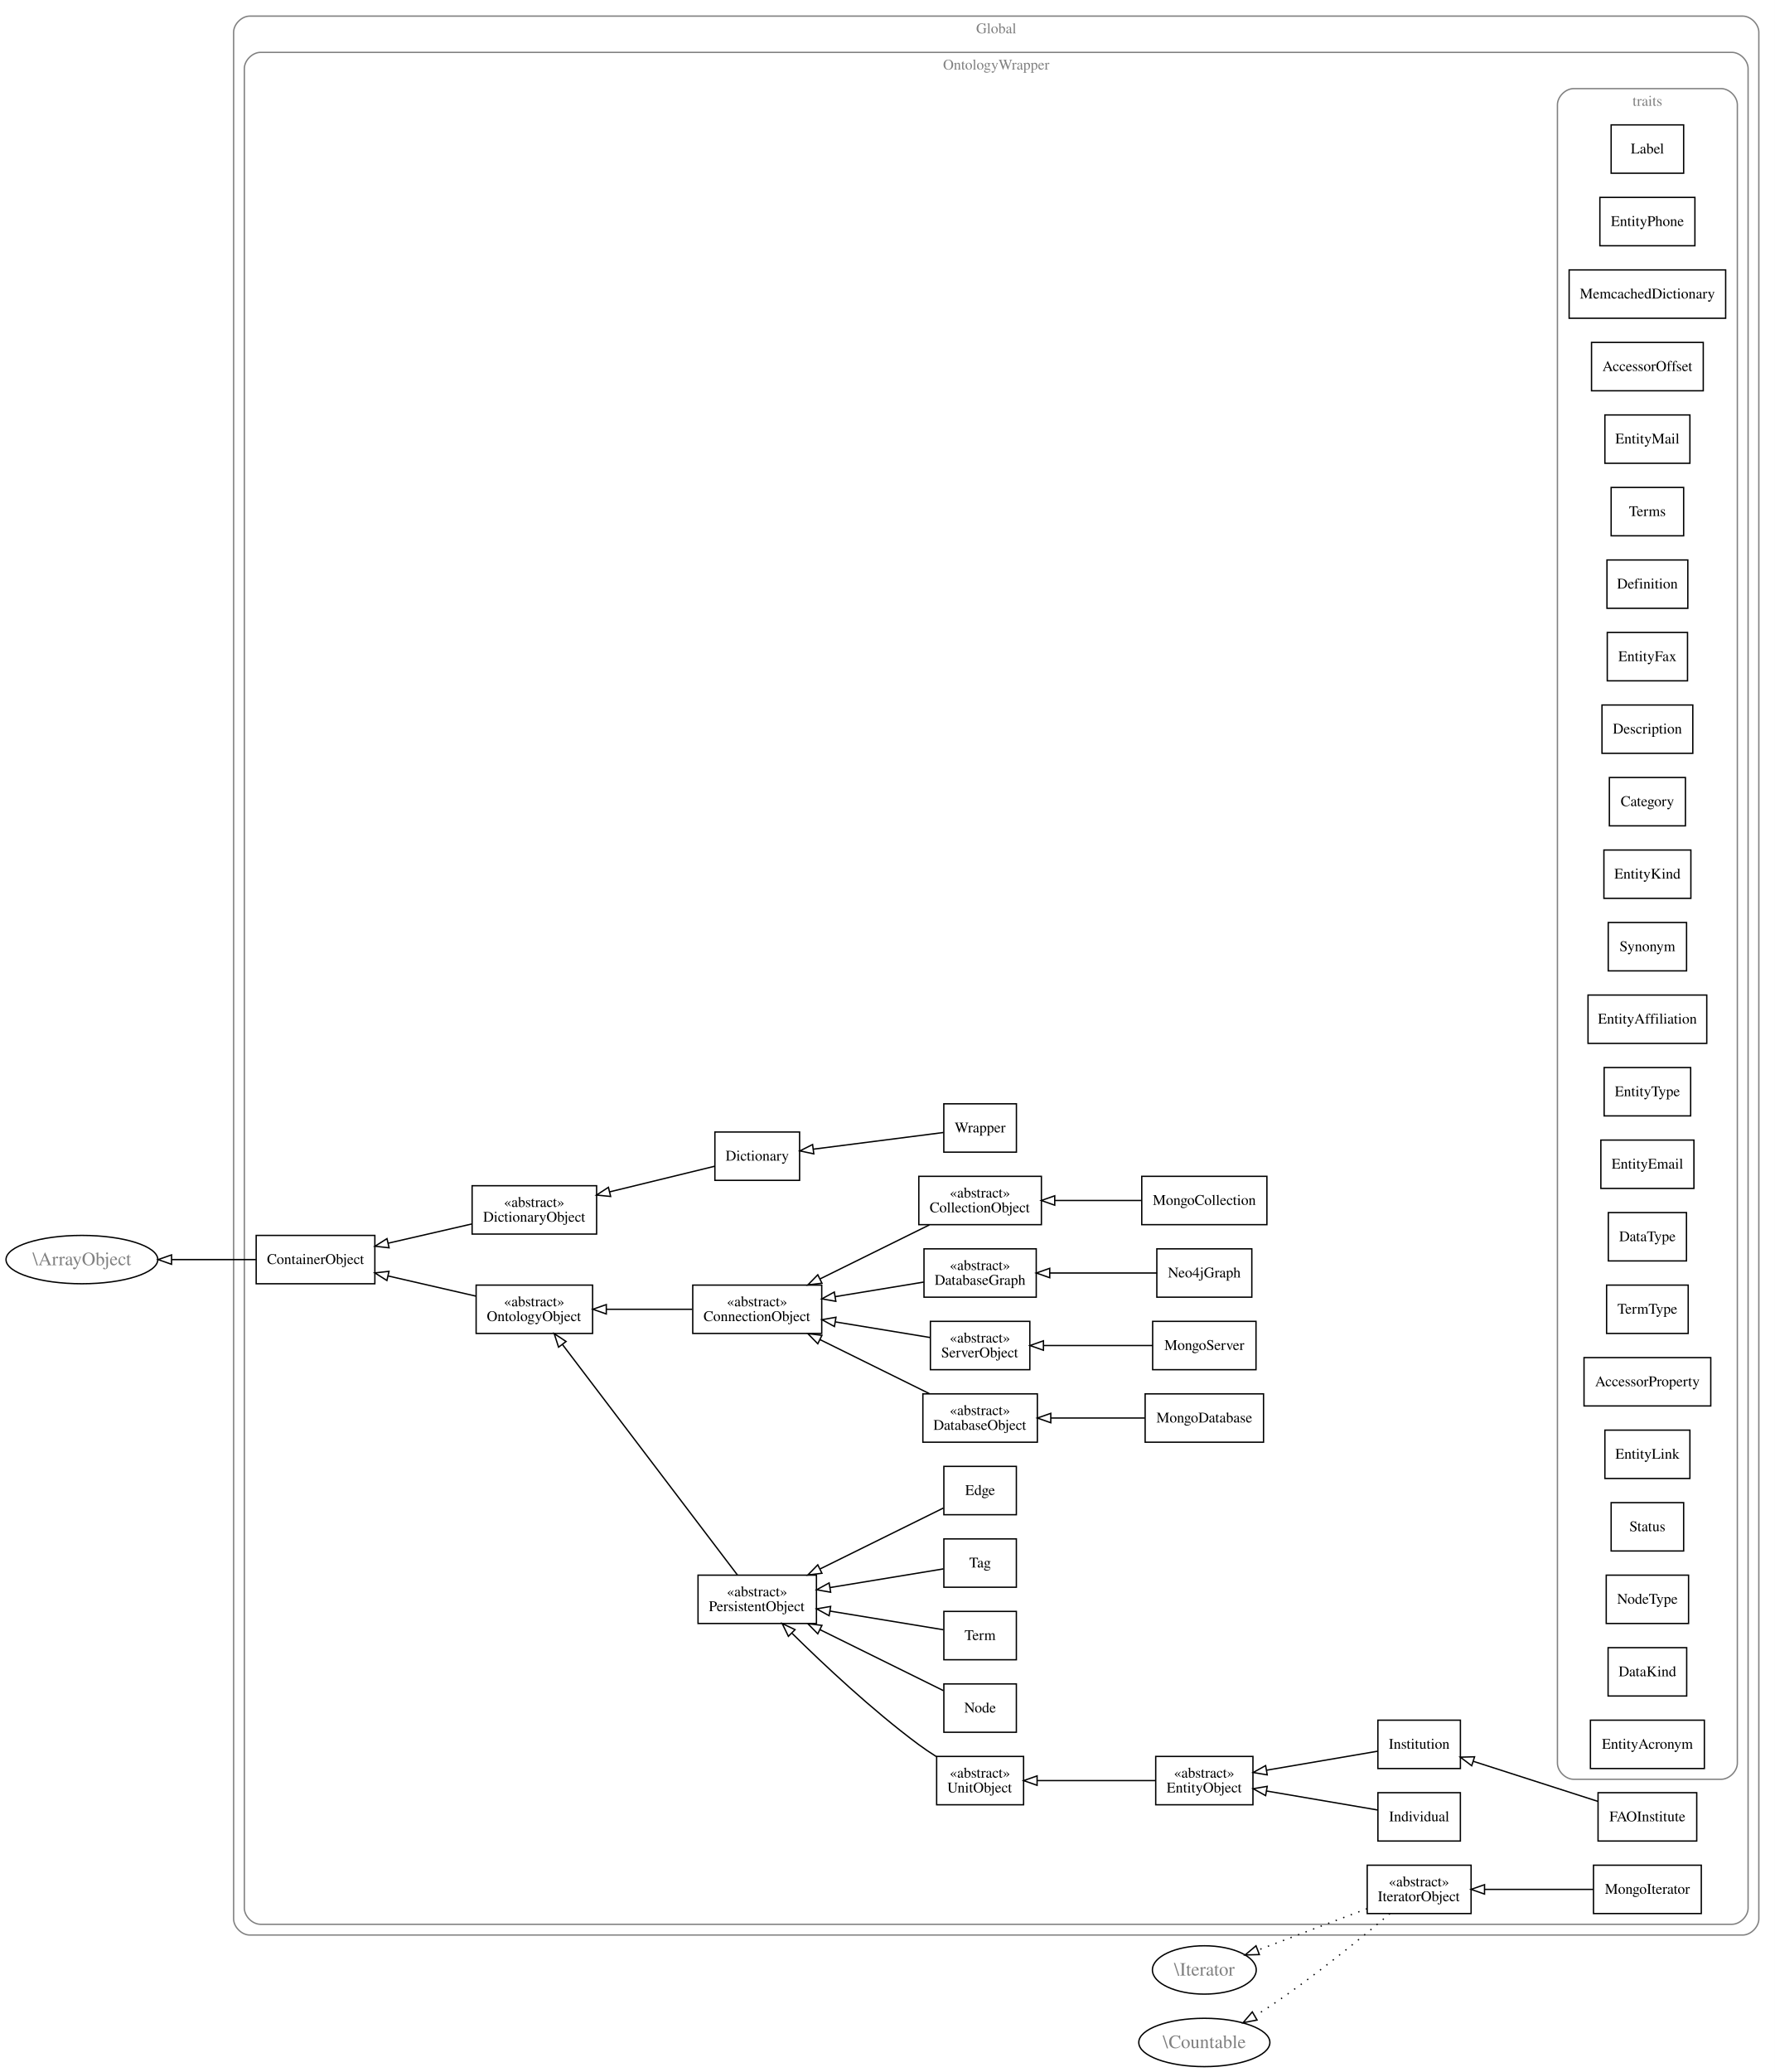
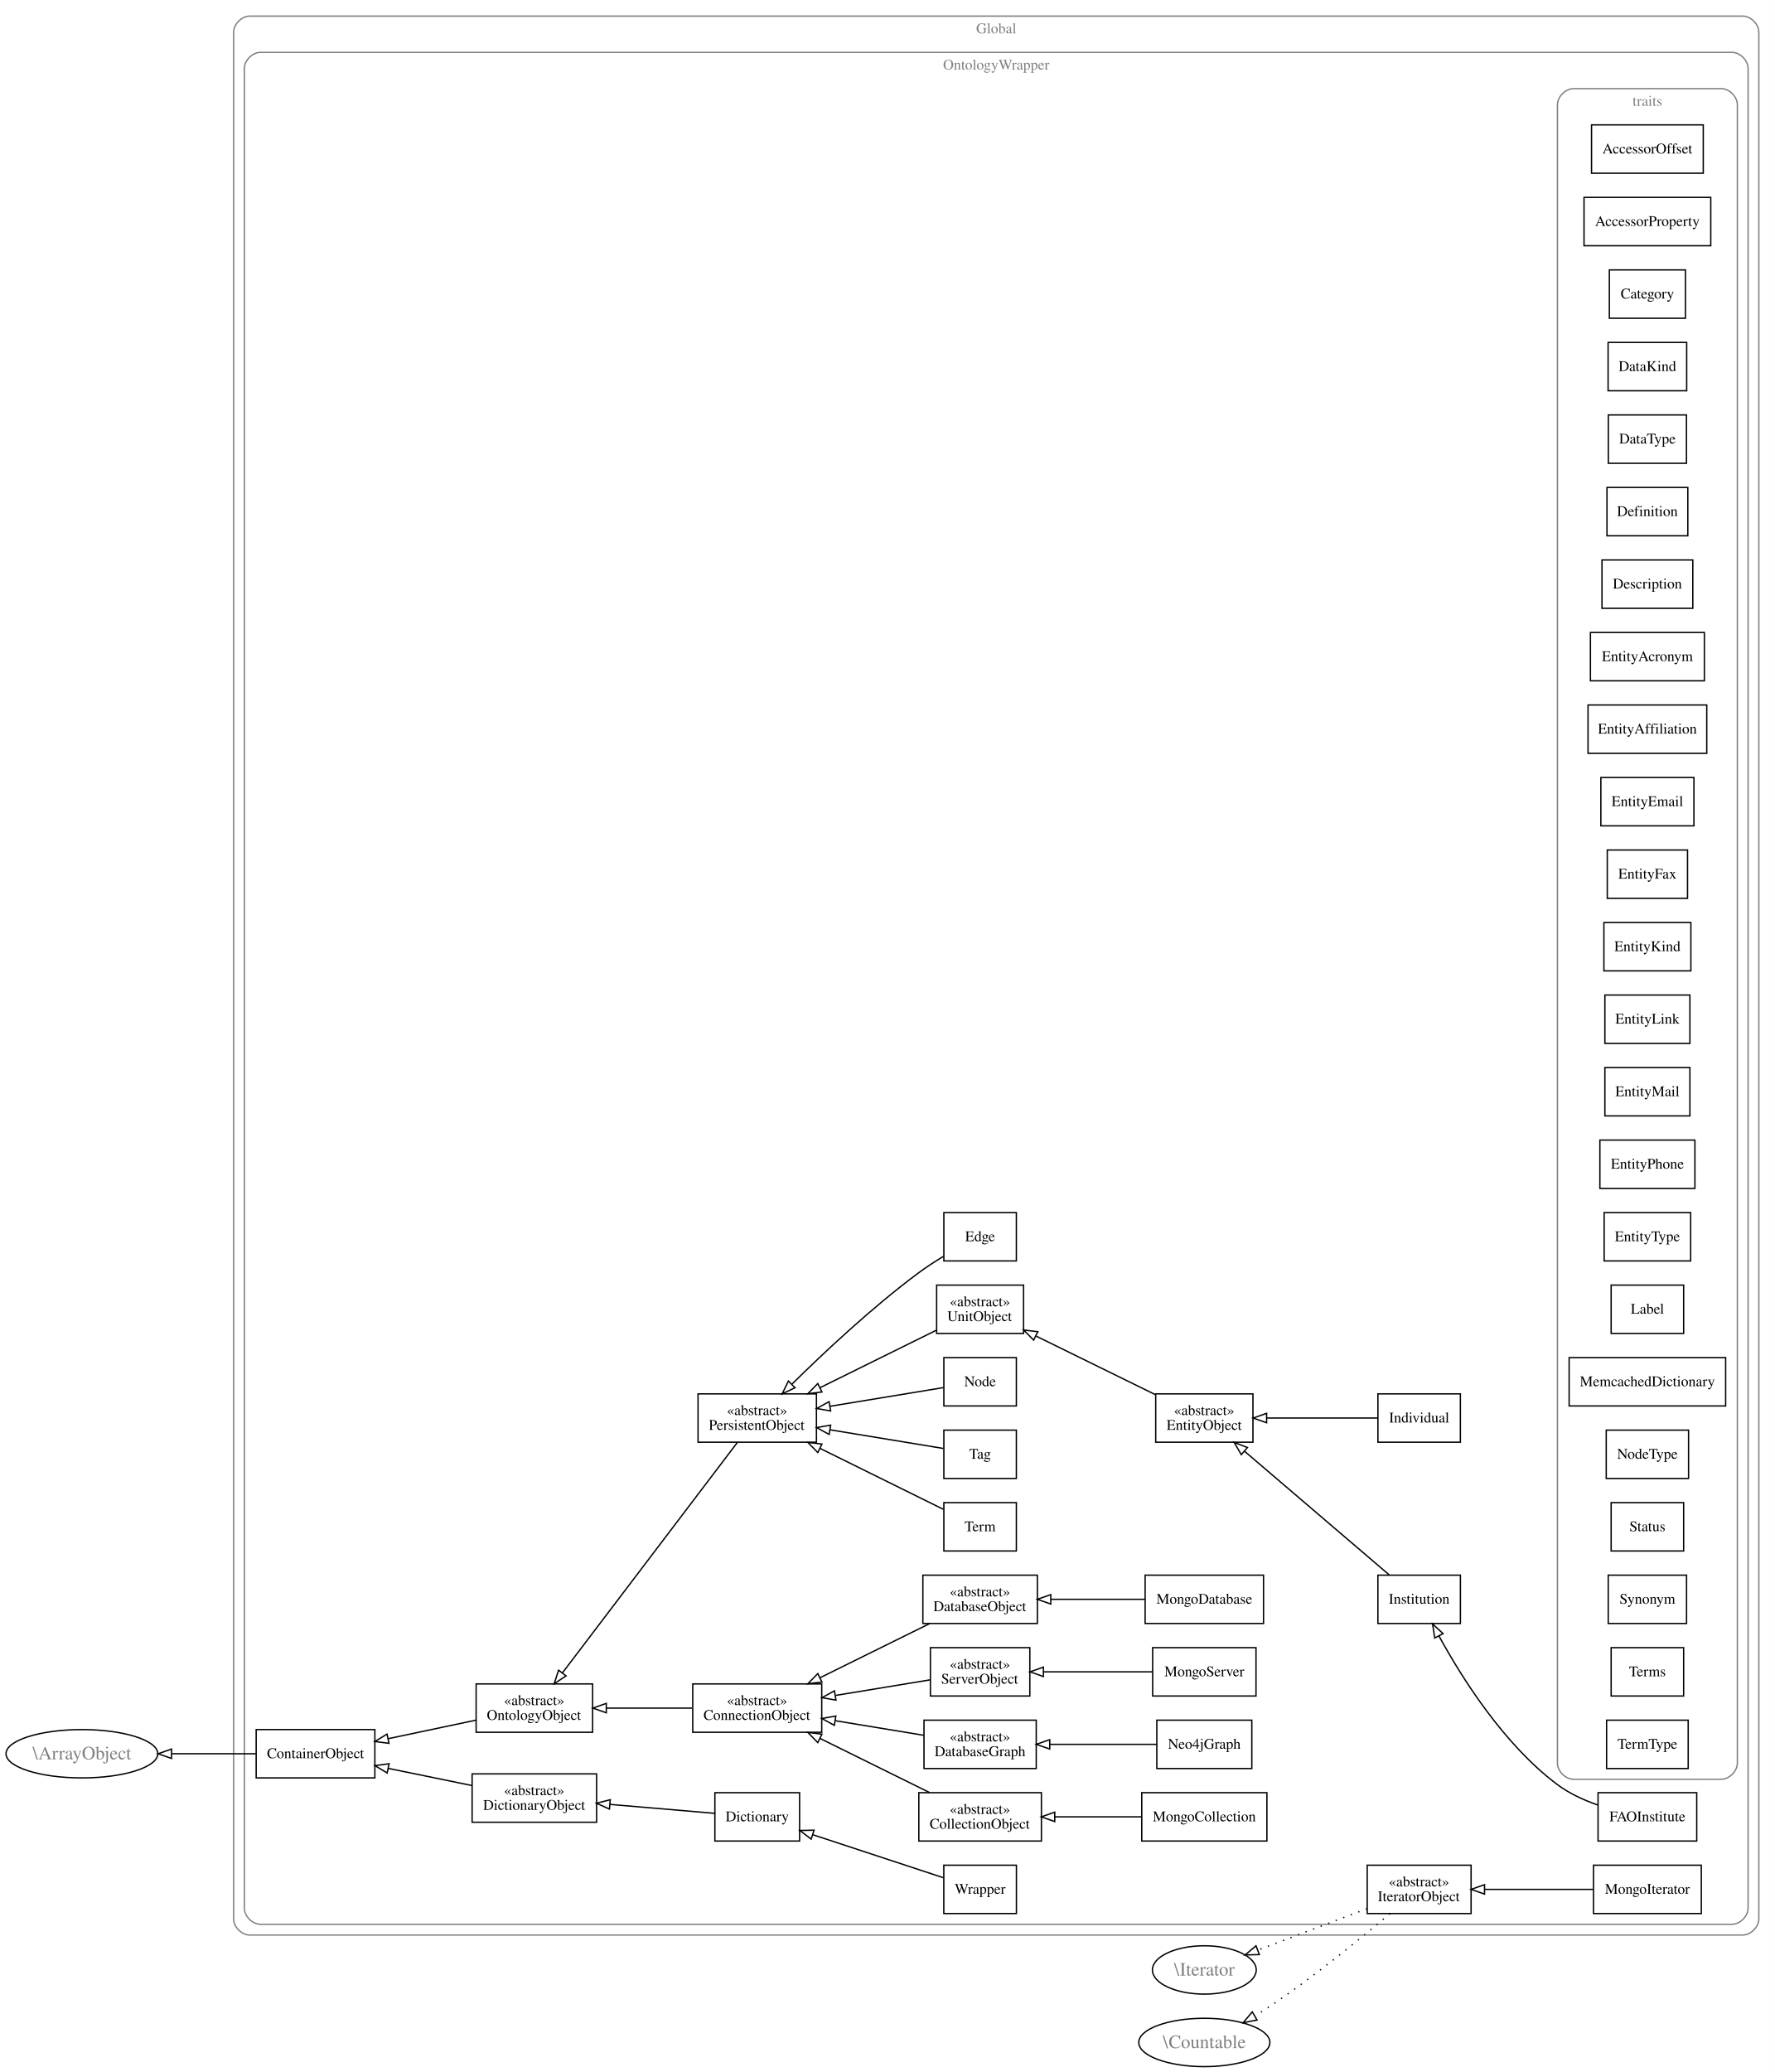
<svg xmlns="http://www.w3.org/2000/svg" width="1322pt" height="1543pt" viewBox="0.00 0.00 1322.00 1543.00">
  <g id="graph0" class="graph" transform="scale(1 1) rotate(0) translate(4 1539)">
    <polygon fill="white" stroke="none" points="-4,4 -4,-1539 1318,-1539 1318,4 -4,4" />
    <g id="clust1" class="cluster">
      <path fill="none" stroke="gray" d="M182,-98C182,-98 1294,-98 1294,-98 1300,-98 1306,-104 1306,-110 1306,-110 1306,-1515 1306,-1515 1306,-1521 1300,-1527 1294,-1527 1294,-1527 182,-1527 182,-1527 176,-1527 170,-1521 170,-1515 170,-1515 170,-110 170,-110 170,-104 176,-98 182,-98" />
      <text text-anchor="middle" x="738" y="-1514.2" font-family="Times,serif" font-size="11.00" fill="gray">Global</text>
    </g>
    <g id="clust2" class="cluster">
      <path fill="none" stroke="gray" d="M190,-106C190,-106 1286,-106 1286,-106 1292,-106 1298,-112 1298,-118 1298,-118 1298,-1488 1298,-1488 1298,-1494 1292,-1500 1286,-1500 1286,-1500 190,-1500 190,-1500 184,-1500 178,-1494 178,-1488 178,-1488 178,-118 178,-118 178,-112 184,-106 190,-106" />
      <text text-anchor="middle" x="738" y="-1487.2" font-family="Times,serif" font-size="11.00" fill="gray">OntologyWrapper</text>
    </g>
    <g id="clust3" class="cluster">
      <path fill="none" stroke="gray" d="M1168,-214C1168,-214 1278,-214 1278,-214 1284,-214 1290,-220 1290,-226 1290,-226 1290,-1461 1290,-1461 1290,-1467 1284,-1473 1278,-1473 1278,-1473 1168,-1473 1168,-1473 1162,-1473 1156,-1467 1156,-1461 1156,-1461 1156,-226 1156,-226 1156,-220 1162,-214 1168,-214" />
      <text text-anchor="middle" x="1223" y="-1460.2" font-family="Times,serif" font-size="11.00" fill="gray">traits</text>
    </g>
    <g id="node1" class="node">
-       <polygon fill="none" stroke="black" points="1250,-1446 1196,-1446 1196,-1410 1250,-1410 1250,-1446" />
-       <text text-anchor="middle" x="1223" y="-1424.7" font-family="Times,serif" font-size="11.00">Label</text>
+       <polygon fill="none" stroke="black" points="1264.61,-1446 1181.39,-1446 1181.39,-1410 1264.61,-1410 1264.61,-1446" />
+       <text text-anchor="middle" x="1223" y="-1424.7" font-family="Times,serif" font-size="11.00">AccessorOffset</text>
    </g>
    <g id="node2" class="node">
-       <polygon fill="none" stroke="black" points="1258.39,-1392 1187.61,-1392 1187.61,-1356 1258.39,-1356 1258.39,-1392" />
-       <text text-anchor="middle" x="1223" y="-1370.7" font-family="Times,serif" font-size="11.00">EntityPhone</text>
+       <polygon fill="none" stroke="black" points="1270.2,-1392 1175.8,-1392 1175.8,-1356 1270.2,-1356 1270.2,-1392" />
+       <text text-anchor="middle" x="1223" y="-1370.7" font-family="Times,serif" font-size="11.00">AccessorProperty</text>
    </g>
    <g id="node3" class="node">
-       <polygon fill="none" stroke="black" points="1281.29,-1338 1164.71,-1338 1164.71,-1302 1281.29,-1302 1281.29,-1338" />
-       <text text-anchor="middle" x="1223" y="-1316.7" font-family="Times,serif" font-size="11.00">MemcachedDictionary</text>
+       <polygon fill="none" stroke="black" points="1251.32,-1338 1194.68,-1338 1194.68,-1302 1251.32,-1302 1251.32,-1338" />
+       <text text-anchor="middle" x="1223" y="-1316.7" font-family="Times,serif" font-size="11.00">Category</text>
    </g>
    <g id="node4" class="node">
-       <polygon fill="none" stroke="black" points="1264.61,-1284 1181.39,-1284 1181.39,-1248 1264.61,-1248 1264.61,-1284" />
-       <text text-anchor="middle" x="1223" y="-1262.7" font-family="Times,serif" font-size="11.00">AccessorOffset</text>
+       <polygon fill="none" stroke="black" points="1252.27,-1284 1193.73,-1284 1193.73,-1248 1252.27,-1248 1252.27,-1284" />
+       <text text-anchor="middle" x="1223" y="-1262.7" font-family="Times,serif" font-size="11.00">DataKind</text>
    </g>
    <g id="node5" class="node">
-       <polygon fill="none" stroke="black" points="1254.66,-1230 1191.34,-1230 1191.34,-1194 1254.66,-1194 1254.66,-1230" />
-       <text text-anchor="middle" x="1223" y="-1208.7" font-family="Times,serif" font-size="11.00">EntityMail</text>
+       <polygon fill="none" stroke="black" points="1252.1,-1230 1193.9,-1230 1193.9,-1194 1252.1,-1194 1252.1,-1230" />
+       <text text-anchor="middle" x="1223" y="-1208.7" font-family="Times,serif" font-size="11.00">DataType</text>
    </g>
    <g id="node6" class="node">
-       <polygon fill="none" stroke="black" points="1250,-1176 1196,-1176 1196,-1140 1250,-1140 1250,-1176" />
-       <text text-anchor="middle" x="1223" y="-1154.7" font-family="Times,serif" font-size="11.00">Terms</text>
+       <polygon fill="none" stroke="black" points="1253.11,-1176 1192.89,-1176 1192.89,-1140 1253.11,-1140 1253.11,-1176" />
+       <text text-anchor="middle" x="1223" y="-1154.7" font-family="Times,serif" font-size="11.00">Definition</text>
    </g>
    <g id="node7" class="node">
-       <polygon fill="none" stroke="black" points="1253.11,-1122 1192.89,-1122 1192.89,-1086 1253.11,-1086 1253.11,-1122" />
-       <text text-anchor="middle" x="1223" y="-1100.7" font-family="Times,serif" font-size="11.00">Definition</text>
+       <polygon fill="none" stroke="black" points="1256.82,-1122 1189.18,-1122 1189.18,-1086 1256.82,-1086 1256.82,-1122" />
+       <text text-anchor="middle" x="1223" y="-1100.7" font-family="Times,serif" font-size="11.00">Description</text>
    </g>
    <g id="node8" class="node">
-       <polygon fill="none" stroke="black" points="1252.89,-1068 1193.11,-1068 1193.11,-1032 1252.89,-1032 1252.89,-1068" />
-       <text text-anchor="middle" x="1223" y="-1046.7" font-family="Times,serif" font-size="11.00">EntityFax</text>
+       <polygon fill="none" stroke="black" points="1265.43,-1068 1180.57,-1068 1180.57,-1032 1265.43,-1032 1265.43,-1068" />
+       <text text-anchor="middle" x="1223" y="-1046.7" font-family="Times,serif" font-size="11.00">EntityAcronym</text>
    </g>
    <g id="node9" class="node">
-       <polygon fill="none" stroke="black" points="1256.82,-1014 1189.18,-1014 1189.18,-978 1256.82,-978 1256.82,-1014" />
-       <text text-anchor="middle" x="1223" y="-992.7" font-family="Times,serif" font-size="11.00">Description</text>
+       <polygon fill="none" stroke="black" points="1267.22,-1014 1178.78,-1014 1178.78,-978 1267.22,-978 1267.22,-1014" />
+       <text text-anchor="middle" x="1223" y="-992.7" font-family="Times,serif" font-size="11.00">EntityAffiliation</text>
    </g>
    <g id="node10" class="node">
-       <polygon fill="none" stroke="black" points="1251.32,-960 1194.68,-960 1194.68,-924 1251.32,-924 1251.32,-960" />
-       <text text-anchor="middle" x="1223" y="-938.7" font-family="Times,serif" font-size="11.00">Category</text>
+       <polygon fill="none" stroke="black" points="1257.66,-960 1188.34,-960 1188.34,-924 1257.66,-924 1257.66,-960" />
+       <text text-anchor="middle" x="1223" y="-938.7" font-family="Times,serif" font-size="11.00">EntityEmail</text>
    </g>
    <g id="node11" class="node">
-       <polygon fill="none" stroke="black" points="1255.39,-906 1190.61,-906 1190.61,-870 1255.39,-870 1255.39,-906" />
-       <text text-anchor="middle" x="1223" y="-884.7" font-family="Times,serif" font-size="11.00">EntityKind</text>
+       <polygon fill="none" stroke="black" points="1252.89,-906 1193.11,-906 1193.11,-870 1252.89,-870 1252.89,-906" />
+       <text text-anchor="middle" x="1223" y="-884.7" font-family="Times,serif" font-size="11.00">EntityFax</text>
    </g>
    <g id="node12" class="node">
-       <polygon fill="none" stroke="black" points="1252.17,-852 1193.83,-852 1193.83,-816 1252.17,-816 1252.17,-852" />
-       <text text-anchor="middle" x="1223" y="-830.7" font-family="Times,serif" font-size="11.00">Synonym</text>
+       <polygon fill="none" stroke="black" points="1255.39,-852 1190.61,-852 1190.61,-816 1255.39,-816 1255.39,-852" />
+       <text text-anchor="middle" x="1223" y="-830.7" font-family="Times,serif" font-size="11.00">EntityKind</text>
    </g>
    <g id="node13" class="node">
-       <polygon fill="none" stroke="black" points="1267.22,-798 1178.78,-798 1178.78,-762 1267.22,-762 1267.22,-798" />
-       <text text-anchor="middle" x="1223" y="-776.7" font-family="Times,serif" font-size="11.00">EntityAffiliation</text>
+       <polygon fill="none" stroke="black" points="1254.66,-798 1191.34,-798 1191.34,-762 1254.66,-762 1254.66,-798" />
+       <text text-anchor="middle" x="1223" y="-776.7" font-family="Times,serif" font-size="11.00">EntityLink</text>
    </g>
    <g id="node14" class="node">
-       <polygon fill="none" stroke="black" points="1255.22,-744 1190.78,-744 1190.78,-708 1255.22,-708 1255.22,-744" />
-       <text text-anchor="middle" x="1223" y="-722.7" font-family="Times,serif" font-size="11.00">EntityType</text>
+       <polygon fill="none" stroke="black" points="1254.66,-744 1191.34,-744 1191.34,-708 1254.66,-708 1254.66,-744" />
+       <text text-anchor="middle" x="1223" y="-722.7" font-family="Times,serif" font-size="11.00">EntityMail</text>
    </g>
    <g id="node15" class="node">
-       <polygon fill="none" stroke="black" points="1257.66,-690 1188.34,-690 1188.34,-654 1257.66,-654 1257.66,-690" />
-       <text text-anchor="middle" x="1223" y="-668.7" font-family="Times,serif" font-size="11.00">EntityEmail</text>
+       <polygon fill="none" stroke="black" points="1258.39,-690 1187.61,-690 1187.61,-654 1258.39,-654 1258.39,-690" />
+       <text text-anchor="middle" x="1223" y="-668.7" font-family="Times,serif" font-size="11.00">EntityPhone</text>
    </g>
    <g id="node16" class="node">
-       <polygon fill="none" stroke="black" points="1252.1,-636 1193.9,-636 1193.9,-600 1252.1,-600 1252.1,-636" />
-       <text text-anchor="middle" x="1223" y="-614.7" font-family="Times,serif" font-size="11.00">DataType</text>
+       <polygon fill="none" stroke="black" points="1255.22,-636 1190.78,-636 1190.78,-600 1255.22,-600 1255.22,-636" />
+       <text text-anchor="middle" x="1223" y="-614.7" font-family="Times,serif" font-size="11.00">EntityType</text>
    </g>
    <g id="node17" class="node">
-       <polygon fill="none" stroke="black" points="1253.39,-582 1192.61,-582 1192.61,-546 1253.39,-546 1253.39,-582" />
-       <text text-anchor="middle" x="1223" y="-560.7" font-family="Times,serif" font-size="11.00">TermType</text>
+       <polygon fill="none" stroke="black" points="1250,-582 1196,-582 1196,-546 1250,-546 1250,-582" />
+       <text text-anchor="middle" x="1223" y="-560.7" font-family="Times,serif" font-size="11.00">Label</text>
    </g>
    <g id="node18" class="node">
-       <polygon fill="none" stroke="black" points="1270.2,-528 1175.8,-528 1175.8,-492 1270.2,-492 1270.2,-528" />
-       <text text-anchor="middle" x="1223" y="-506.7" font-family="Times,serif" font-size="11.00">AccessorProperty</text>
+       <polygon fill="none" stroke="black" points="1281.29,-528 1164.71,-528 1164.71,-492 1281.29,-492 1281.29,-528" />
+       <text text-anchor="middle" x="1223" y="-506.7" font-family="Times,serif" font-size="11.00">MemcachedDictionary</text>
    </g>
    <g id="node19" class="node">
-       <polygon fill="none" stroke="black" points="1254.66,-474 1191.34,-474 1191.34,-438 1254.66,-438 1254.66,-474" />
-       <text text-anchor="middle" x="1223" y="-452.7" font-family="Times,serif" font-size="11.00">EntityLink</text>
+       <polygon fill="none" stroke="black" points="1253.66,-474 1192.34,-474 1192.34,-438 1253.66,-438 1253.66,-474" />
+       <text text-anchor="middle" x="1223" y="-452.7" font-family="Times,serif" font-size="11.00">NodeType</text>
    </g>
    <g id="node20" class="node">
      <polygon fill="none" stroke="black" points="1250,-420 1196,-420 1196,-384 1250,-384 1250,-420" />
      <text text-anchor="middle" x="1223" y="-398.7" font-family="Times,serif" font-size="11.00">Status</text>
    </g>
    <g id="node21" class="node">
-       <polygon fill="none" stroke="black" points="1253.66,-366 1192.34,-366 1192.34,-330 1253.66,-330 1253.66,-366" />
-       <text text-anchor="middle" x="1223" y="-344.7" font-family="Times,serif" font-size="11.00">NodeType</text>
+       <polygon fill="none" stroke="black" points="1252.17,-366 1193.83,-366 1193.83,-330 1252.17,-330 1252.17,-366" />
+       <text text-anchor="middle" x="1223" y="-344.7" font-family="Times,serif" font-size="11.00">Synonym</text>
    </g>
    <g id="node22" class="node">
-       <polygon fill="none" stroke="black" points="1252.27,-312 1193.73,-312 1193.73,-276 1252.27,-276 1252.27,-312" />
-       <text text-anchor="middle" x="1223" y="-290.7" font-family="Times,serif" font-size="11.00">DataKind</text>
+       <polygon fill="none" stroke="black" points="1250,-312 1196,-312 1196,-276 1250,-276 1250,-312" />
+       <text text-anchor="middle" x="1223" y="-290.7" font-family="Times,serif" font-size="11.00">Terms</text>
    </g>
    <g id="node23" class="node">
-       <polygon fill="none" stroke="black" points="1265.43,-258 1180.57,-258 1180.57,-222 1265.43,-222 1265.43,-258" />
-       <text text-anchor="middle" x="1223" y="-236.7" font-family="Times,serif" font-size="11.00">EntityAcronym</text>
+       <polygon fill="none" stroke="black" points="1253.39,-258 1192.61,-258 1192.61,-222 1253.39,-222 1253.39,-258" />
+       <text text-anchor="middle" x="1223" y="-236.7" font-family="Times,serif" font-size="11.00">TermType</text>
    </g>
    <g id="node24" class="node">
+       <polygon fill="none" stroke="black" points="771.647,-204 680.353,-204 680.353,-168 771.647,-168 771.647,-204" />
+       <text text-anchor="start" x="703.398" y="-188.2" font-family="Times,serif" font-size="11.00">«abstract»</text>
+       <text text-anchor="start" x="688.427" y="-177.2" font-family="Times,serif" font-size="11.00">CollectionObject</text>
+     </g>
+     <g id="node25" class="node">
+       <polygon fill="none" stroke="black" points="608.035,-285 511.965,-285 511.965,-249 608.035,-249 608.035,-285" />
+       <text text-anchor="start" x="537.398" y="-269.2" font-family="Times,serif" font-size="11.00">«abstract»</text>
+       <text text-anchor="start" x="519.983" y="-258.2" font-family="Times,serif" font-size="11.00">ConnectionObject</text>
+     </g>
+     <g id="edge1" class="edge">
+       <path fill="none" stroke="black" d="M688.195,-204.178C664.14,-216.059 632.538,-231.667 606.853,-244.353" />
+       <polygon fill="none" stroke="black" points="605.098,-241.316 597.682,-248.883 608.198,-247.592 605.098,-241.316" />
+     </g>
+     <g id="node43" class="node">
+       <polygon fill="none" stroke="black" points="437.377,-285 350.623,-285 350.623,-249 437.377,-249 437.377,-285" />
+       <text text-anchor="start" x="371.398" y="-269.2" font-family="Times,serif" font-size="11.00">«abstract»</text>
+       <text text-anchor="start" x="358.562" y="-258.2" font-family="Times,serif" font-size="11.00">OntologyObject</text>
+     </g>
+     <g id="edge2" class="edge">
+       <path fill="none" stroke="black" d="M511.564,-267C491.575,-267 468.232,-267 447.707,-267" />
+       <polygon fill="none" stroke="black" points="447.576,-263.5 437.576,-267 447.576,-270.5 447.576,-263.5" />
+     </g>
+     <g id="node26" class="node">
+       <polygon fill="none" stroke="black" points="275.198,-251 186.802,-251 186.802,-215 275.198,-215 275.198,-251" />
+       <text text-anchor="middle" x="231" y="-229.7" font-family="Times,serif" font-size="11.00">ContainerObject</text>
+     </g>
+     <g id="node50" class="node">
+       <ellipse fill="none" stroke="black" cx="57" cy="-233" rx="56.52" ry="18" />
+       <text text-anchor="middle" x="57" y="-228.8" font-family="Times,serif" font-size="14.00" fill="gray">\ArrayObject</text>
+     </g>
+     <g id="edge3" class="edge">
+       <path fill="none" stroke="black" d="M186.597,-233C167.611,-233 144.919,-233 123.919,-233" />
+       <polygon fill="none" stroke="black" points="123.769,-229.5 113.769,-233 123.769,-236.5 123.769,-229.5" />
+     </g>
+     <g id="node27" class="node">
+       <polygon fill="none" stroke="black" points="767.8,-258 684.2,-258 684.2,-222 767.8,-222 767.8,-258" />
+       <text text-anchor="start" x="703.398" y="-242.2" font-family="Times,serif" font-size="11.00">«abstract»</text>
+       <text text-anchor="start" x="692.1" y="-231.2" font-family="Times,serif" font-size="11.00">DatabaseGraph</text>
+     </g>
+     <g id="edge4" class="edge">
+       <path fill="none" stroke="black" d="M684.039,-246.744C664.136,-250.02 639.888,-254.012 618.196,-257.584" />
+       <polygon fill="none" stroke="black" points="617.409,-254.166 608.11,-259.244 618.546,-261.073 617.409,-254.166" />
+     </g>
+     <g id="node28" class="node">
+       <polygon fill="none" stroke="black" points="768.632,-366 683.368,-366 683.368,-330 768.632,-330 768.632,-366" />
+       <text text-anchor="start" x="703.398" y="-350.2" font-family="Times,serif" font-size="11.00">«abstract»</text>
+       <text text-anchor="start" x="691.185" y="-339.2" font-family="Times,serif" font-size="11.00">DatabaseObject</text>
+     </g>
+     <g id="edge5" class="edge">
+       <path fill="none" stroke="black" d="M688.195,-329.822C664.14,-317.941 632.538,-302.333 606.853,-289.647" />
+       <polygon fill="none" stroke="black" points="608.198,-286.408 597.682,-285.117 605.098,-292.684 608.198,-286.408" />
+     </g>
+     <g id="node29" class="node">
+       <polygon fill="none" stroke="black" points="591.54,-204 528.46,-204 528.46,-168 591.54,-168 591.54,-204" />
+       <text text-anchor="middle" x="560" y="-182.7" font-family="Times,serif" font-size="11.00">Dictionary</text>
+     </g>
+     <g id="node30" class="node">
+       <polygon fill="none" stroke="black" points="440.362,-218 347.638,-218 347.638,-182 440.362,-182 440.362,-218" />
+       <text text-anchor="start" x="371.398" y="-202.2" font-family="Times,serif" font-size="11.00">«abstract»</text>
+       <text text-anchor="start" x="355.82" y="-191.2" font-family="Times,serif" font-size="11.00">DictionaryObject</text>
+     </g>
+     <g id="edge6" class="edge">
+       <path fill="none" stroke="black" d="M528.153,-188.633C506.282,-190.5 476.328,-193.057 450.368,-195.273" />
+       <polygon fill="none" stroke="black" points="449.936,-191.798 440.27,-196.135 450.531,-198.772 449.936,-191.798" />
+     </g>
+     <g id="edge7" class="edge">
+       <path fill="none" stroke="black" d="M347.724,-209.28C328.31,-213.259 305.492,-217.936 285.271,-222.081" />
+       <polygon fill="none" stroke="black" points="284.368,-218.693 275.274,-224.13 285.773,-225.551 284.368,-218.693" />
+     </g>
+     <g id="node31" class="node">
+       <polygon fill="none" stroke="black" points="753,-636 699,-636 699,-600 753,-600 753,-636" />
+       <text text-anchor="middle" x="726" y="-614.7" font-family="Times,serif" font-size="11.00">Edge</text>
+     </g>
+     <g id="node44" class="node">
+       <polygon fill="none" stroke="black" points="604.096,-501 515.904,-501 515.904,-465 604.096,-465 604.096,-501" />
+       <text text-anchor="start" x="537.398" y="-485.2" font-family="Times,serif" font-size="11.00">«abstract»</text>
+       <text text-anchor="start" x="523.952" y="-474.2" font-family="Times,serif" font-size="11.00">PersistentObject</text>
+     </g>
+     <g id="edge8" class="edge">
+       <path fill="none" stroke="black" d="M698.735,-603.424C692.441,-599.611 685.852,-595.345 680,-591 645.385,-565.298 609.199,-531.272 585.951,-508.337" />
+       <polygon fill="none" stroke="black" points="588.144,-505.581 578.584,-501.013 583.208,-510.545 588.144,-505.581" />
+     </g>
+     <g id="node32" class="node">
+       <polygon fill="none" stroke="black" points="929.209,-501 856.791,-501 856.791,-465 929.209,-465 929.209,-501" />
+       <text text-anchor="start" x="870.398" y="-485.2" font-family="Times,serif" font-size="11.00">«abstract»</text>
+       <text text-anchor="start" x="864.896" y="-474.2" font-family="Times,serif" font-size="11.00">EntityObject</text>
+     </g>
+     <g id="node48" class="node">
+       <polygon fill="none" stroke="black" points="758.377,-582 693.623,-582 693.623,-546 758.377,-546 758.377,-582" />
+       <text text-anchor="start" x="703.398" y="-566.2" font-family="Times,serif" font-size="11.00">«abstract»</text>
+       <text text-anchor="start" x="701.562" y="-555.2" font-family="Times,serif" font-size="11.00">UnitObject</text>
+     </g>
+     <g id="edge9" class="edge">
+       <path fill="none" stroke="black" d="M856.603,-500.377C830.514,-513.184 794.974,-530.631 767.709,-544.016" />
+       <polygon fill="none" stroke="black" points="765.873,-541.018 758.439,-548.566 768.958,-547.301 765.873,-541.018" />
+     </g>
+     <g id="node33" class="node">
+       <polygon fill="none" stroke="black" points="1259.75,-204 1186.25,-204 1186.25,-168 1259.75,-168 1259.75,-204" />
+       <text text-anchor="middle" x="1223" y="-182.7" font-family="Times,serif" font-size="11.00">FAOInstitute</text>
+     </g>
+     <g id="node35" class="node">
+       <polygon fill="none" stroke="black" points="1083.73,-366 1022.27,-366 1022.27,-330 1083.73,-330 1083.73,-366" />
+       <text text-anchor="middle" x="1053" y="-344.7" font-family="Times,serif" font-size="11.00">Institution</text>
+     </g>
+     <g id="edge10" class="edge">
+       <path fill="none" stroke="black" d="M1186.17,-194.784C1175.8,-198.409 1164.89,-203.36 1156,-210 1115.98,-239.89 1084.63,-289.819 1067.76,-320.719" />
+       <polygon fill="none" stroke="black" points="1064.61,-319.184 1063,-329.654 1070.79,-322.477 1064.61,-319.184" />
+     </g>
+     <g id="node34" class="node">
+       <polygon fill="none" stroke="black" points="1083.71,-501 1022.29,-501 1022.29,-465 1083.71,-465 1083.71,-501" />
+       <text text-anchor="middle" x="1053" y="-479.7" font-family="Times,serif" font-size="11.00">Individual</text>
+     </g>
+     <g id="edge11" class="edge">
+       <path fill="none" stroke="black" d="M1022.28,-483C999.001,-483 966.214,-483 939.615,-483" />
+       <polygon fill="none" stroke="black" points="939.386,-479.5 929.386,-483 939.386,-486.5 939.386,-479.5" />
+     </g>
+     <g id="edge12" class="edge">
+       <path fill="none" stroke="black" d="M1030.69,-366.207C1002.93,-389.925 954.278,-431.497 923.127,-458.113" />
+       <polygon fill="none" stroke="black" points="920.552,-455.71 915.223,-464.867 925.099,-461.032 920.552,-455.71" />
+     </g>
+     <g id="node36" class="node">
      <polygon fill="none" stroke="black" points="1091.69,-150 1014.31,-150 1014.31,-114 1091.69,-114 1091.69,-150" />
      <text text-anchor="start" x="1030.4" y="-134.2" font-family="Times,serif" font-size="11.00">«abstract»</text>
      <text text-anchor="start" x="1022.16" y="-123.2" font-family="Times,serif" font-size="11.00">IteratorObject</text>
    </g>
-     <g id="node50" class="node">
+     <g id="node51" class="node">
      <ellipse fill="none" stroke="black" cx="893" cy="-72" rx="38.669" ry="18" />
      <text text-anchor="middle" x="893" y="-67.8" font-family="Times,serif" font-size="14.00" fill="gray">\Iterator</text>
    </g>
-     <g id="edge1" class="edge">
+     <g id="edge13" class="edge">
      <path fill="none" stroke="black" stroke-dasharray="1,5" d="M1014.16,-117.629C989.573,-108.294 957.616,-96.158 932.838,-86.749" />
      <polygon fill="none" stroke="black" points="933.976,-83.437 923.385,-83.159 931.491,-89.981 933.976,-83.437" />
    </g>
-     <g id="node51" class="node">
+     <g id="node52" class="node">
      <ellipse fill="none" stroke="black" cx="893" cy="-18" rx="48.827" ry="18" />
      <text text-anchor="middle" x="893" y="-13.8" font-family="Times,serif" font-size="14.00" fill="gray">\Countable</text>
    </g>
-     <g id="edge2" class="edge">
+     <g id="edge14" class="edge">
      <path fill="none" stroke="black" stroke-dasharray="1,5" d="M1031.25,-113.97C1009.67,-95.616 974.556,-66.835 942,-45 938.427,-42.603 934.626,-40.215 930.79,-37.906" />
      <polygon fill="none" stroke="black" points="932.261,-34.712 921.86,-32.697 928.733,-40.759 932.261,-34.712" />
    </g>
-     <g id="node25" class="node">
-       <polygon fill="none" stroke="black" points="768.632,-501 683.368,-501 683.368,-465 768.632,-465 768.632,-501" />
-       <text text-anchor="start" x="703.398" y="-485.2" font-family="Times,serif" font-size="11.00">«abstract»</text>
-       <text text-anchor="start" x="691.185" y="-474.2" font-family="Times,serif" font-size="11.00">DatabaseObject</text>
-     </g>
-     <g id="node35" class="node">
-       <polygon fill="none" stroke="black" points="608.035,-582 511.965,-582 511.965,-546 608.035,-546 608.035,-582" />
-       <text text-anchor="start" x="537.398" y="-566.2" font-family="Times,serif" font-size="11.00">«abstract»</text>
-       <text text-anchor="start" x="519.983" y="-555.2" font-family="Times,serif" font-size="11.00">ConnectionObject</text>
-     </g>
-     <g id="edge3" class="edge">
-       <path fill="none" stroke="black" d="M688.195,-501.178C664.14,-513.059 632.538,-528.667 606.853,-541.353" />
-       <polygon fill="none" stroke="black" points="605.098,-538.316 597.682,-545.883 608.198,-544.592 605.098,-538.316" />
-     </g>
-     <g id="node26" class="node">
-       <polygon fill="none" stroke="black" points="767.8,-609 684.2,-609 684.2,-573 767.8,-573 767.8,-609" />
-       <text text-anchor="start" x="703.398" y="-593.2" font-family="Times,serif" font-size="11.00">«abstract»</text>
-       <text text-anchor="start" x="692.1" y="-582.2" font-family="Times,serif" font-size="11.00">DatabaseGraph</text>
-     </g>
-     <g id="edge4" class="edge">
-       <path fill="none" stroke="black" d="M684.039,-584.256C664.136,-580.98 639.888,-576.988 618.196,-573.416" />
-       <polygon fill="none" stroke="black" points="618.546,-569.927 608.11,-571.756 617.409,-576.834 618.546,-569.927" />
-     </g>
-     <g id="node27" class="node">
-       <polygon fill="none" stroke="black" points="931.491,-555 854.509,-555 854.509,-519 931.491,-519 931.491,-555" />
-       <text text-anchor="middle" x="893" y="-533.7" font-family="Times,serif" font-size="11.00">MongoServer</text>
-     </g>
-     <g id="node43" class="node">
-       <polygon fill="none" stroke="black" points="763.029,-555 688.971,-555 688.971,-519 763.029,-519 763.029,-555" />
-       <text text-anchor="start" x="703.398" y="-539.2" font-family="Times,serif" font-size="11.00">«abstract»</text>
-       <text text-anchor="start" x="696.985" y="-528.2" font-family="Times,serif" font-size="11.00">ServerObject</text>
-     </g>
-     <g id="edge5" class="edge">
-       <path fill="none" stroke="black" d="M854.559,-537C830.491,-537 799.044,-537 773.395,-537" />
-       <polygon fill="none" stroke="black" points="773.159,-533.5 763.159,-537 773.159,-540.5 773.159,-533.5" />
-     </g>
-     <g id="node28" class="node">
-       <polygon fill="none" stroke="black" points="929.209,-231 856.791,-231 856.791,-195 929.209,-195 929.209,-231" />
-       <text text-anchor="start" x="870.398" y="-215.2" font-family="Times,serif" font-size="11.00">«abstract»</text>
-       <text text-anchor="start" x="864.896" y="-204.2" font-family="Times,serif" font-size="11.00">EntityObject</text>
-     </g>
-     <g id="node42" class="node">
-       <polygon fill="none" stroke="black" points="758.377,-231 693.623,-231 693.623,-195 758.377,-195 758.377,-231" />
-       <text text-anchor="start" x="703.398" y="-215.2" font-family="Times,serif" font-size="11.00">«abstract»</text>
-       <text text-anchor="start" x="701.562" y="-204.2" font-family="Times,serif" font-size="11.00">UnitObject</text>
-     </g>
-     <g id="edge6" class="edge">
-       <path fill="none" stroke="black" d="M856.603,-213C830.856,-213 795.903,-213 768.784,-213" />
-       <polygon fill="none" stroke="black" points="768.439,-209.5 758.439,-213 768.439,-216.5 768.439,-209.5" />
-     </g>
-     <g id="node29" class="node">
-       <polygon fill="none" stroke="black" points="753.038,-717 698.962,-717 698.962,-681 753.038,-681 753.038,-717" />
-       <text text-anchor="middle" x="726" y="-695.7" font-family="Times,serif" font-size="11.00">Wrapper</text>
-     </g>
-     <g id="node31" class="node">
-       <polygon fill="none" stroke="black" points="591.54,-696 528.46,-696 528.46,-660 591.54,-660 591.54,-696" />
-       <text text-anchor="middle" x="560" y="-674.7" font-family="Times,serif" font-size="11.00">Dictionary</text>
-     </g>
-     <g id="edge7" class="edge">
-       <path fill="none" stroke="black" d="M698.651,-695.626C672.57,-692.286 632.269,-687.126 602.002,-683.25" />
-       <polygon fill="none" stroke="black" points="602.117,-679.737 591.754,-681.938 601.228,-686.68 602.117,-679.737" />
-     </g>
-     <g id="node30" class="node">
-       <polygon fill="none" stroke="black" points="753,-393 699,-393 699,-357 753,-357 753,-393" />
-       <text text-anchor="middle" x="726" y="-371.7" font-family="Times,serif" font-size="11.00">Tag</text>
-     </g>
    <g id="node37" class="node">
-       <polygon fill="none" stroke="black" points="604.096,-366 515.904,-366 515.904,-330 604.096,-330 604.096,-366" />
-       <text text-anchor="start" x="537.398" y="-350.2" font-family="Times,serif" font-size="11.00">«abstract»</text>
-       <text text-anchor="start" x="523.952" y="-339.2" font-family="Times,serif" font-size="11.00">PersistentObject</text>
-     </g>
-     <g id="edge8" class="edge">
-       <path fill="none" stroke="black" d="M698.651,-370.662C675.99,-366.931 642.594,-361.433 614.372,-356.787" />
-       <polygon fill="none" stroke="black" points="614.674,-353.29 604.238,-355.118 613.537,-360.197 614.674,-353.29" />
-     </g>
-     <g id="node40" class="node">
-       <polygon fill="none" stroke="black" points="440.362,-656 347.638,-656 347.638,-620 440.362,-620 440.362,-656" />
-       <text text-anchor="start" x="371.398" y="-640.2" font-family="Times,serif" font-size="11.00">«abstract»</text>
-       <text text-anchor="start" x="355.82" y="-629.2" font-family="Times,serif" font-size="11.00">DictionaryObject</text>
-     </g>
-     <g id="edge9" class="edge">
-       <path fill="none" stroke="black" d="M528.153,-670.476C506.185,-665.118 476.063,-657.771 450.024,-651.42" />
-       <polygon fill="none" stroke="black" points="450.815,-648.011 440.27,-649.041 449.156,-654.811 450.815,-648.011" />
-     </g>
-     <g id="node32" class="node">
-       <polygon fill="none" stroke="black" points="753,-339 699,-339 699,-303 753,-303 753,-339" />
-       <text text-anchor="middle" x="726" y="-317.7" font-family="Times,serif" font-size="11.00">Term</text>
-     </g>
-     <g id="edge10" class="edge">
-       <path fill="none" stroke="black" d="M698.651,-325.338C675.99,-329.069 642.594,-334.567 614.372,-339.213" />
-       <polygon fill="none" stroke="black" points="613.537,-335.803 604.238,-340.882 614.674,-342.71 613.537,-335.803" />
-     </g>
-     <g id="node33" class="node">
-       <polygon fill="none" stroke="black" points="275.198,-619 186.802,-619 186.802,-583 275.198,-583 275.198,-619" />
-       <text text-anchor="middle" x="231" y="-597.7" font-family="Times,serif" font-size="11.00">ContainerObject</text>
-     </g>
-     <g id="node52" class="node">
-       <ellipse fill="none" stroke="black" cx="57" cy="-601" rx="56.52" ry="18" />
-       <text text-anchor="middle" x="57" y="-596.8" font-family="Times,serif" font-size="14.00" fill="gray">\ArrayObject</text>
-     </g>
-     <g id="edge11" class="edge">
-       <path fill="none" stroke="black" d="M186.597,-601C167.611,-601 144.919,-601 123.919,-601" />
-       <polygon fill="none" stroke="black" points="123.769,-597.5 113.769,-601 123.769,-604.5 123.769,-597.5" />
-     </g>
-     <g id="node34" class="node">
-       <polygon fill="none" stroke="black" points="937.091,-501 848.909,-501 848.909,-465 937.091,-465 937.091,-501" />
-       <text text-anchor="middle" x="893" y="-479.7" font-family="Times,serif" font-size="11.00">MongoDatabase</text>
-     </g>
-     <g id="edge12" class="edge">
-       <path fill="none" stroke="black" d="M848.648,-483C827.203,-483 801.163,-483 778.687,-483" />
-       <polygon fill="none" stroke="black" points="778.64,-479.5 768.64,-483 778.64,-486.5 778.64,-479.5" />
-     </g>
-     <g id="node48" class="node">
-       <polygon fill="none" stroke="black" points="437.377,-582 350.623,-582 350.623,-546 437.377,-546 437.377,-582" />
-       <text text-anchor="start" x="371.398" y="-566.2" font-family="Times,serif" font-size="11.00">«abstract»</text>
-       <text text-anchor="start" x="358.562" y="-555.2" font-family="Times,serif" font-size="11.00">OntologyObject</text>
-     </g>
-     <g id="edge13" class="edge">
-       <path fill="none" stroke="black" d="M511.564,-564C491.575,-564 468.232,-564 447.707,-564" />
-       <polygon fill="none" stroke="black" points="447.576,-560.5 437.576,-564 447.576,-567.5 447.576,-560.5" />
-     </g>
-     <g id="node36" class="node">
-       <polygon fill="none" stroke="black" points="1083.71,-204 1022.29,-204 1022.29,-168 1083.71,-168 1083.71,-204" />
-       <text text-anchor="middle" x="1053" y="-182.7" font-family="Times,serif" font-size="11.00">Individual</text>
-     </g>
-     <g id="edge14" class="edge">
-       <path fill="none" stroke="black" d="M1022.28,-191.078C998.898,-195.074 965.924,-200.709 939.262,-205.265" />
-       <polygon fill="none" stroke="black" points="938.654,-201.819 929.386,-206.953 939.833,-208.718 938.654,-201.819" />
+       <polygon fill="none" stroke="black" points="939.608,-204 846.392,-204 846.392,-168 939.608,-168 939.608,-204" />
+       <text text-anchor="middle" x="893" y="-182.7" font-family="Times,serif" font-size="11.00">MongoCollection</text>
    </g>
    <g id="edge15" class="edge">
-       <path fill="none" stroke="black" d="M545.3,-366.045C516.298,-404.241 448.606,-493.397 414.859,-537.844" />
-       <polygon fill="none" stroke="black" points="412.036,-535.774 408.777,-545.855 417.612,-540.007 412.036,-535.774" />
+       <path fill="none" stroke="black" d="M846.038,-186C826.043,-186 802.46,-186 781.581,-186" />
+       <polygon fill="none" stroke="black" points="781.577,-182.5 771.577,-186 781.577,-189.5 781.577,-182.5" />
    </g>
    <g id="node38" class="node">
+       <polygon fill="none" stroke="black" points="937.091,-366 848.909,-366 848.909,-330 937.091,-330 937.091,-366" />
+       <text text-anchor="middle" x="893" y="-344.7" font-family="Times,serif" font-size="11.00">MongoDatabase</text>
+     </g>
+     <g id="edge16" class="edge">
+       <path fill="none" stroke="black" d="M848.648,-348C827.203,-348 801.163,-348 778.687,-348" />
+       <polygon fill="none" stroke="black" points="778.64,-344.5 768.64,-348 778.64,-351.5 778.64,-344.5" />
+     </g>
+     <g id="node39" class="node">
      <polygon fill="none" stroke="black" points="1263.15,-150 1182.85,-150 1182.85,-114 1263.15,-114 1263.15,-150" />
      <text text-anchor="middle" x="1223" y="-128.7" font-family="Times,serif" font-size="11.00">MongoIterator</text>
    </g>
-     <g id="edge16" class="edge">
+     <g id="edge17" class="edge">
      <path fill="none" stroke="black" d="M1182.61,-132C1158.49,-132 1127.45,-132 1101.91,-132" />
      <polygon fill="none" stroke="black" points="1101.7,-128.5 1091.7,-132 1101.7,-135.5 1101.7,-128.5" />
    </g>
-     <g id="node39" class="node">
-       <polygon fill="none" stroke="black" points="1083.73,-258 1022.27,-258 1022.27,-222 1083.73,-222 1083.73,-258" />
-       <text text-anchor="middle" x="1053" y="-236.7" font-family="Times,serif" font-size="11.00">Institution</text>
-     </g>
-     <g id="edge17" class="edge">
-       <path fill="none" stroke="black" d="M1022.28,-234.922C998.898,-230.926 965.924,-225.291 939.262,-220.735" />
-       <polygon fill="none" stroke="black" points="939.833,-217.282 929.386,-219.047 938.654,-224.181 939.833,-217.282" />
+     <g id="node40" class="node">
+       <polygon fill="none" stroke="black" points="931.491,-312 854.509,-312 854.509,-276 931.491,-276 931.491,-312" />
+       <text text-anchor="middle" x="893" y="-290.7" font-family="Times,serif" font-size="11.00">MongoServer</text>
+     </g>
+     <g id="node45" class="node">
+       <polygon fill="none" stroke="black" points="763.029,-312 688.971,-312 688.971,-276 763.029,-276 763.029,-312" />
+       <text text-anchor="start" x="703.398" y="-296.2" font-family="Times,serif" font-size="11.00">«abstract»</text>
+       <text text-anchor="start" x="696.985" y="-285.2" font-family="Times,serif" font-size="11.00">ServerObject</text>
    </g>
    <g id="edge18" class="edge">
-       <path fill="none" stroke="black" d="M347.724,-627.595C328.31,-623.133 305.492,-617.889 285.271,-613.242" />
-       <polygon fill="none" stroke="black" points="285.804,-609.774 275.274,-610.945 284.236,-616.596 285.804,-609.774" />
+       <path fill="none" stroke="black" d="M854.559,-294C830.491,-294 799.044,-294 773.395,-294" />
+       <polygon fill="none" stroke="black" points="773.159,-290.5 763.159,-294 773.159,-297.5 773.159,-290.5" />
    </g>
    <g id="node41" class="node">
-       <polygon fill="none" stroke="black" points="753,-285 699,-285 699,-249 753,-249 753,-285" />
-       <text text-anchor="middle" x="726" y="-263.7" font-family="Times,serif" font-size="11.00">Node</text>
+       <polygon fill="none" stroke="black" points="928.373,-258 857.627,-258 857.627,-222 928.373,-222 928.373,-258" />
+       <text text-anchor="middle" x="893" y="-236.7" font-family="Times,serif" font-size="11.00">Neo4jGraph</text>
    </g>
    <g id="edge19" class="edge">
-       <path fill="none" stroke="black" d="M698.651,-280.014C673.976,-292.201 636.574,-310.674 606.981,-325.29" />
-       <polygon fill="none" stroke="black" points="605.09,-322.32 597.674,-329.887 608.19,-328.596 605.09,-322.32" />
+       <path fill="none" stroke="black" d="M857.812,-240C834.729,-240 803.855,-240 777.898,-240" />
+       <polygon fill="none" stroke="black" points="777.851,-236.5 767.851,-240 777.851,-243.5 777.851,-236.5" />
+     </g>
+     <g id="node42" class="node">
+       <polygon fill="none" stroke="black" points="753,-528 699,-528 699,-492 753,-492 753,-528" />
+       <text text-anchor="middle" x="726" y="-506.7" font-family="Times,serif" font-size="11.00">Node</text>
    </g>
    <g id="edge20" class="edge">
-       <path fill="none" stroke="black" d="M693.497,-230.817C688.873,-233.741 684.243,-236.85 680,-240 645.385,-265.702 609.199,-299.728 585.951,-322.663" />
-       <polygon fill="none" stroke="black" points="583.208,-320.455 578.584,-329.987 588.144,-325.419 583.208,-320.455" />
+       <path fill="none" stroke="black" d="M698.651,-505.662C675.99,-501.931 642.594,-496.433 614.372,-491.787" />
+       <polygon fill="none" stroke="black" points="614.674,-488.29 604.238,-490.118 613.537,-495.197 614.674,-488.29" />
    </g>
    <g id="edge21" class="edge">
-       <path fill="none" stroke="black" d="M688.603,-542.992C667.97,-546.389 641.689,-550.716 618.347,-554.559" />
-       <polygon fill="none" stroke="black" points="617.504,-551.15 608.205,-556.228 618.641,-558.057 617.504,-551.15" />
-     </g>
-     <g id="node44" class="node">
-       <polygon fill="none" stroke="black" points="771.647,-663 680.353,-663 680.353,-627 771.647,-627 771.647,-663" />
-       <text text-anchor="start" x="703.398" y="-647.2" font-family="Times,serif" font-size="11.00">«abstract»</text>
-       <text text-anchor="start" x="688.427" y="-636.2" font-family="Times,serif" font-size="11.00">CollectionObject</text>
+       <path fill="none" stroke="black" d="M350.278,-257.978C330.253,-253.749 306.194,-248.668 285.018,-244.196" />
+       <polygon fill="none" stroke="black" points="285.71,-240.765 275.202,-242.123 284.263,-247.614 285.71,-240.765" />
    </g>
    <g id="edge22" class="edge">
-       <path fill="none" stroke="black" d="M688.195,-626.822C664.14,-614.941 632.538,-599.333 606.853,-586.647" />
-       <polygon fill="none" stroke="black" points="608.198,-583.408 597.682,-582.117 605.098,-589.684 608.198,-583.408" />
-     </g>
-     <g id="node45" class="node">
-       <polygon fill="none" stroke="black" points="1259.75,-204 1186.25,-204 1186.25,-168 1259.75,-168 1259.75,-204" />
-       <text text-anchor="middle" x="1223" y="-182.7" font-family="Times,serif" font-size="11.00">FAOInstitute</text>
+       <path fill="none" stroke="black" d="M545.3,-464.955C516.298,-426.759 448.606,-337.603 414.859,-293.156" />
+       <polygon fill="none" stroke="black" points="417.612,-290.993 408.777,-285.145 412.036,-295.226 417.612,-290.993" />
    </g>
    <g id="edge23" class="edge">
-       <path fill="none" stroke="black" d="M1186.37,-197.452C1159.06,-206.231 1121.4,-218.337 1093.23,-227.392" />
-       <polygon fill="none" stroke="black" points="1092.14,-224.064 1083.69,-230.457 1094.28,-230.729 1092.14,-224.064" />
+       <path fill="none" stroke="black" d="M688.603,-288.008C667.97,-284.611 641.689,-280.284 618.347,-276.441" />
+       <polygon fill="none" stroke="black" points="618.641,-272.943 608.205,-274.772 617.504,-279.85 618.641,-272.943" />
    </g>
    <g id="node46" class="node">
-       <polygon fill="none" stroke="black" points="939.608,-663 846.392,-663 846.392,-627 939.608,-627 939.608,-663" />
-       <text text-anchor="middle" x="893" y="-641.7" font-family="Times,serif" font-size="11.00">MongoCollection</text>
+       <polygon fill="none" stroke="black" points="753,-474 699,-474 699,-438 753,-438 753,-474" />
+       <text text-anchor="middle" x="726" y="-452.7" font-family="Times,serif" font-size="11.00">Tag</text>
    </g>
    <g id="edge24" class="edge">
-       <path fill="none" stroke="black" d="M846.038,-645C826.043,-645 802.46,-645 781.581,-645" />
-       <polygon fill="none" stroke="black" points="781.577,-641.5 771.577,-645 781.577,-648.5 781.577,-641.5" />
+       <path fill="none" stroke="black" d="M698.651,-460.338C675.99,-464.069 642.594,-469.567 614.372,-474.213" />
+       <polygon fill="none" stroke="black" points="613.537,-470.803 604.238,-475.882 614.674,-477.71 613.537,-470.803" />
    </g>
    <g id="node47" class="node">
-       <polygon fill="none" stroke="black" points="753,-447 699,-447 699,-411 753,-411 753,-447" />
-       <text text-anchor="middle" x="726" y="-425.7" font-family="Times,serif" font-size="11.00">Edge</text>
+       <polygon fill="none" stroke="black" points="753,-420 699,-420 699,-384 753,-384 753,-420" />
+       <text text-anchor="middle" x="726" y="-398.7" font-family="Times,serif" font-size="11.00">Term</text>
    </g>
    <g id="edge25" class="edge">
-       <path fill="none" stroke="black" d="M698.651,-415.986C673.976,-403.799 636.574,-385.326 606.981,-370.71" />
-       <polygon fill="none" stroke="black" points="608.19,-367.404 597.674,-366.113 605.09,-373.68 608.19,-367.404" />
+       <path fill="none" stroke="black" d="M698.651,-415.014C673.976,-427.201 636.574,-445.674 606.981,-460.29" />
+       <polygon fill="none" stroke="black" points="605.09,-457.32 597.674,-464.887 608.19,-463.596 605.09,-457.32" />
    </g>
    <g id="edge26" class="edge">
-       <path fill="none" stroke="black" d="M350.278,-573.818C330.253,-578.42 306.194,-583.949 285.018,-588.816" />
-       <polygon fill="none" stroke="black" points="284.164,-585.421 275.202,-591.072 285.732,-592.243 284.164,-585.421" />
+       <path fill="none" stroke="black" d="M693.379,-548.382C668.793,-536.239 634.342,-519.224 606.748,-505.595" />
+       <polygon fill="none" stroke="black" points="608.193,-502.405 597.677,-501.115 605.093,-508.681 608.193,-502.405" />
    </g>
    <g id="node49" class="node">
-       <polygon fill="none" stroke="black" points="928.373,-609 857.627,-609 857.627,-573 928.373,-573 928.373,-609" />
-       <text text-anchor="middle" x="893" y="-587.7" font-family="Times,serif" font-size="11.00">Neo4jGraph</text>
+       <polygon fill="none" stroke="black" points="753.038,-150 698.962,-150 698.962,-114 753.038,-114 753.038,-150" />
+       <text text-anchor="middle" x="726" y="-128.7" font-family="Times,serif" font-size="11.00">Wrapper</text>
    </g>
    <g id="edge27" class="edge">
-       <path fill="none" stroke="black" d="M857.812,-591C834.729,-591 803.855,-591 777.898,-591" />
-       <polygon fill="none" stroke="black" points="777.851,-587.5 767.851,-591 777.851,-594.5 777.851,-587.5" />
+       <path fill="none" stroke="black" d="M698.651,-140.676C672.456,-149.301 631.917,-162.649 601.606,-172.63" />
+       <polygon fill="none" stroke="black" points="600.158,-169.422 591.754,-175.874 602.347,-176.071 600.158,-169.422" />
    </g>
  </g>
</svg>
